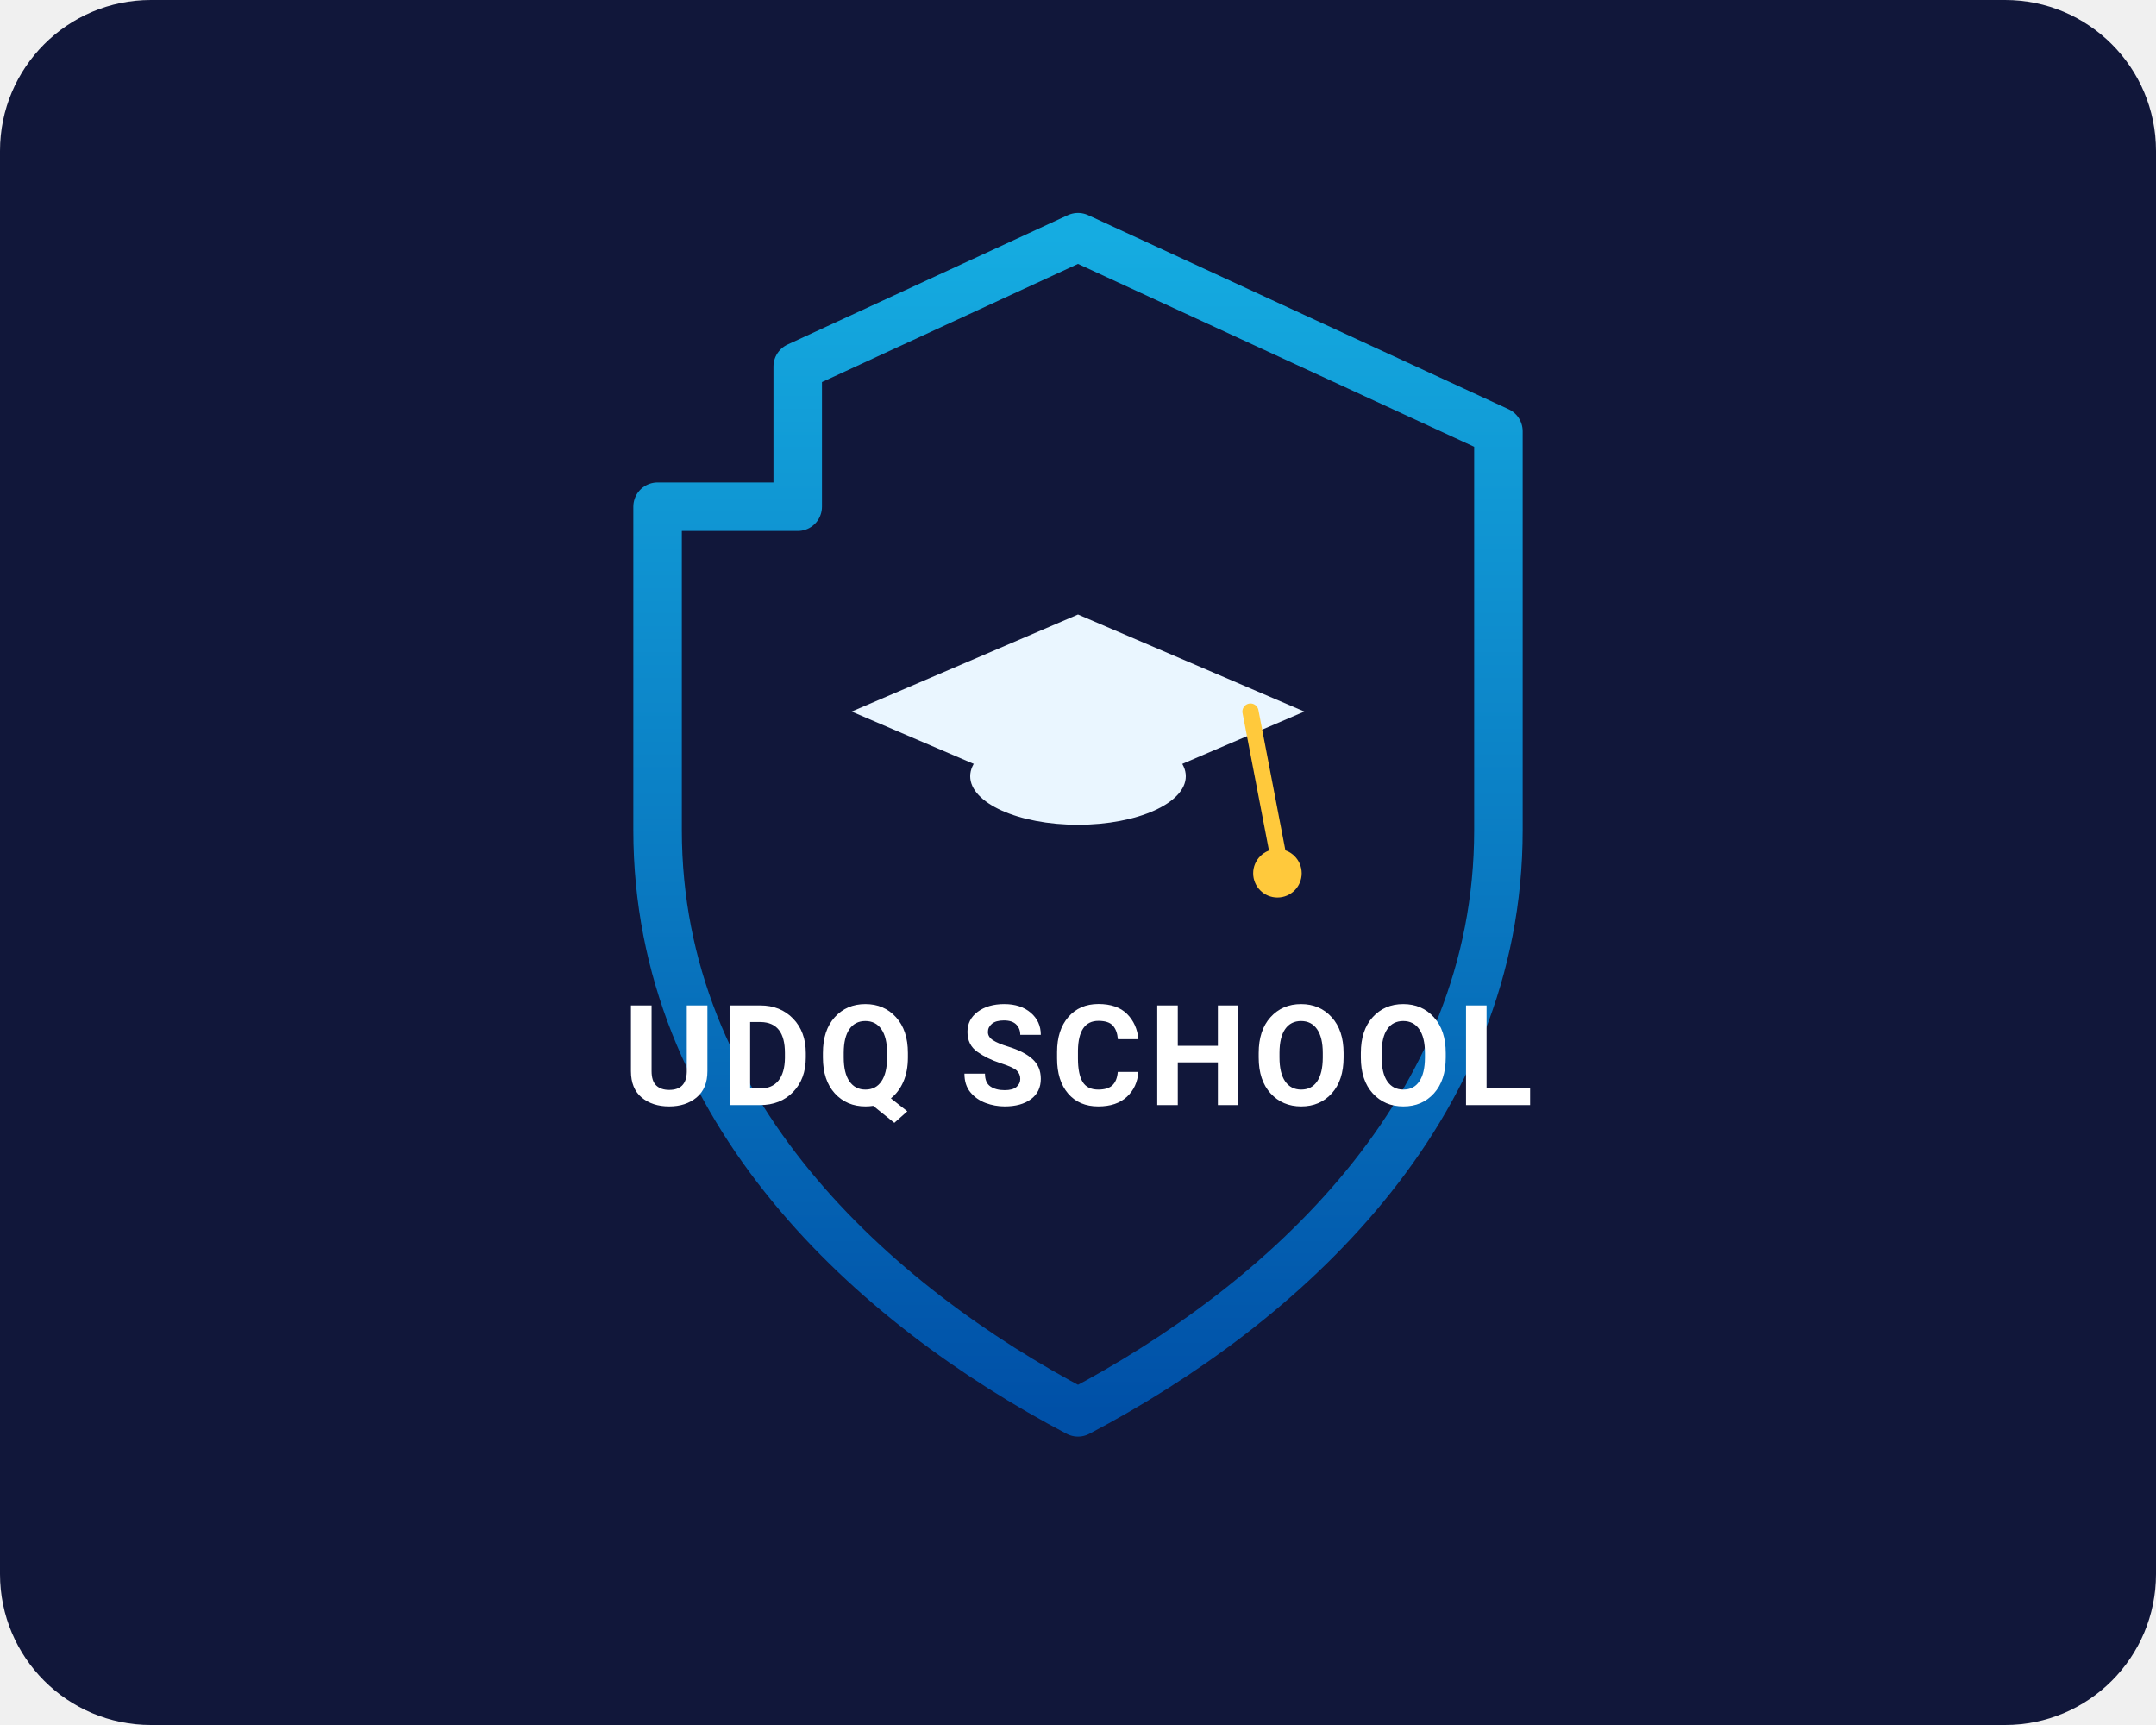
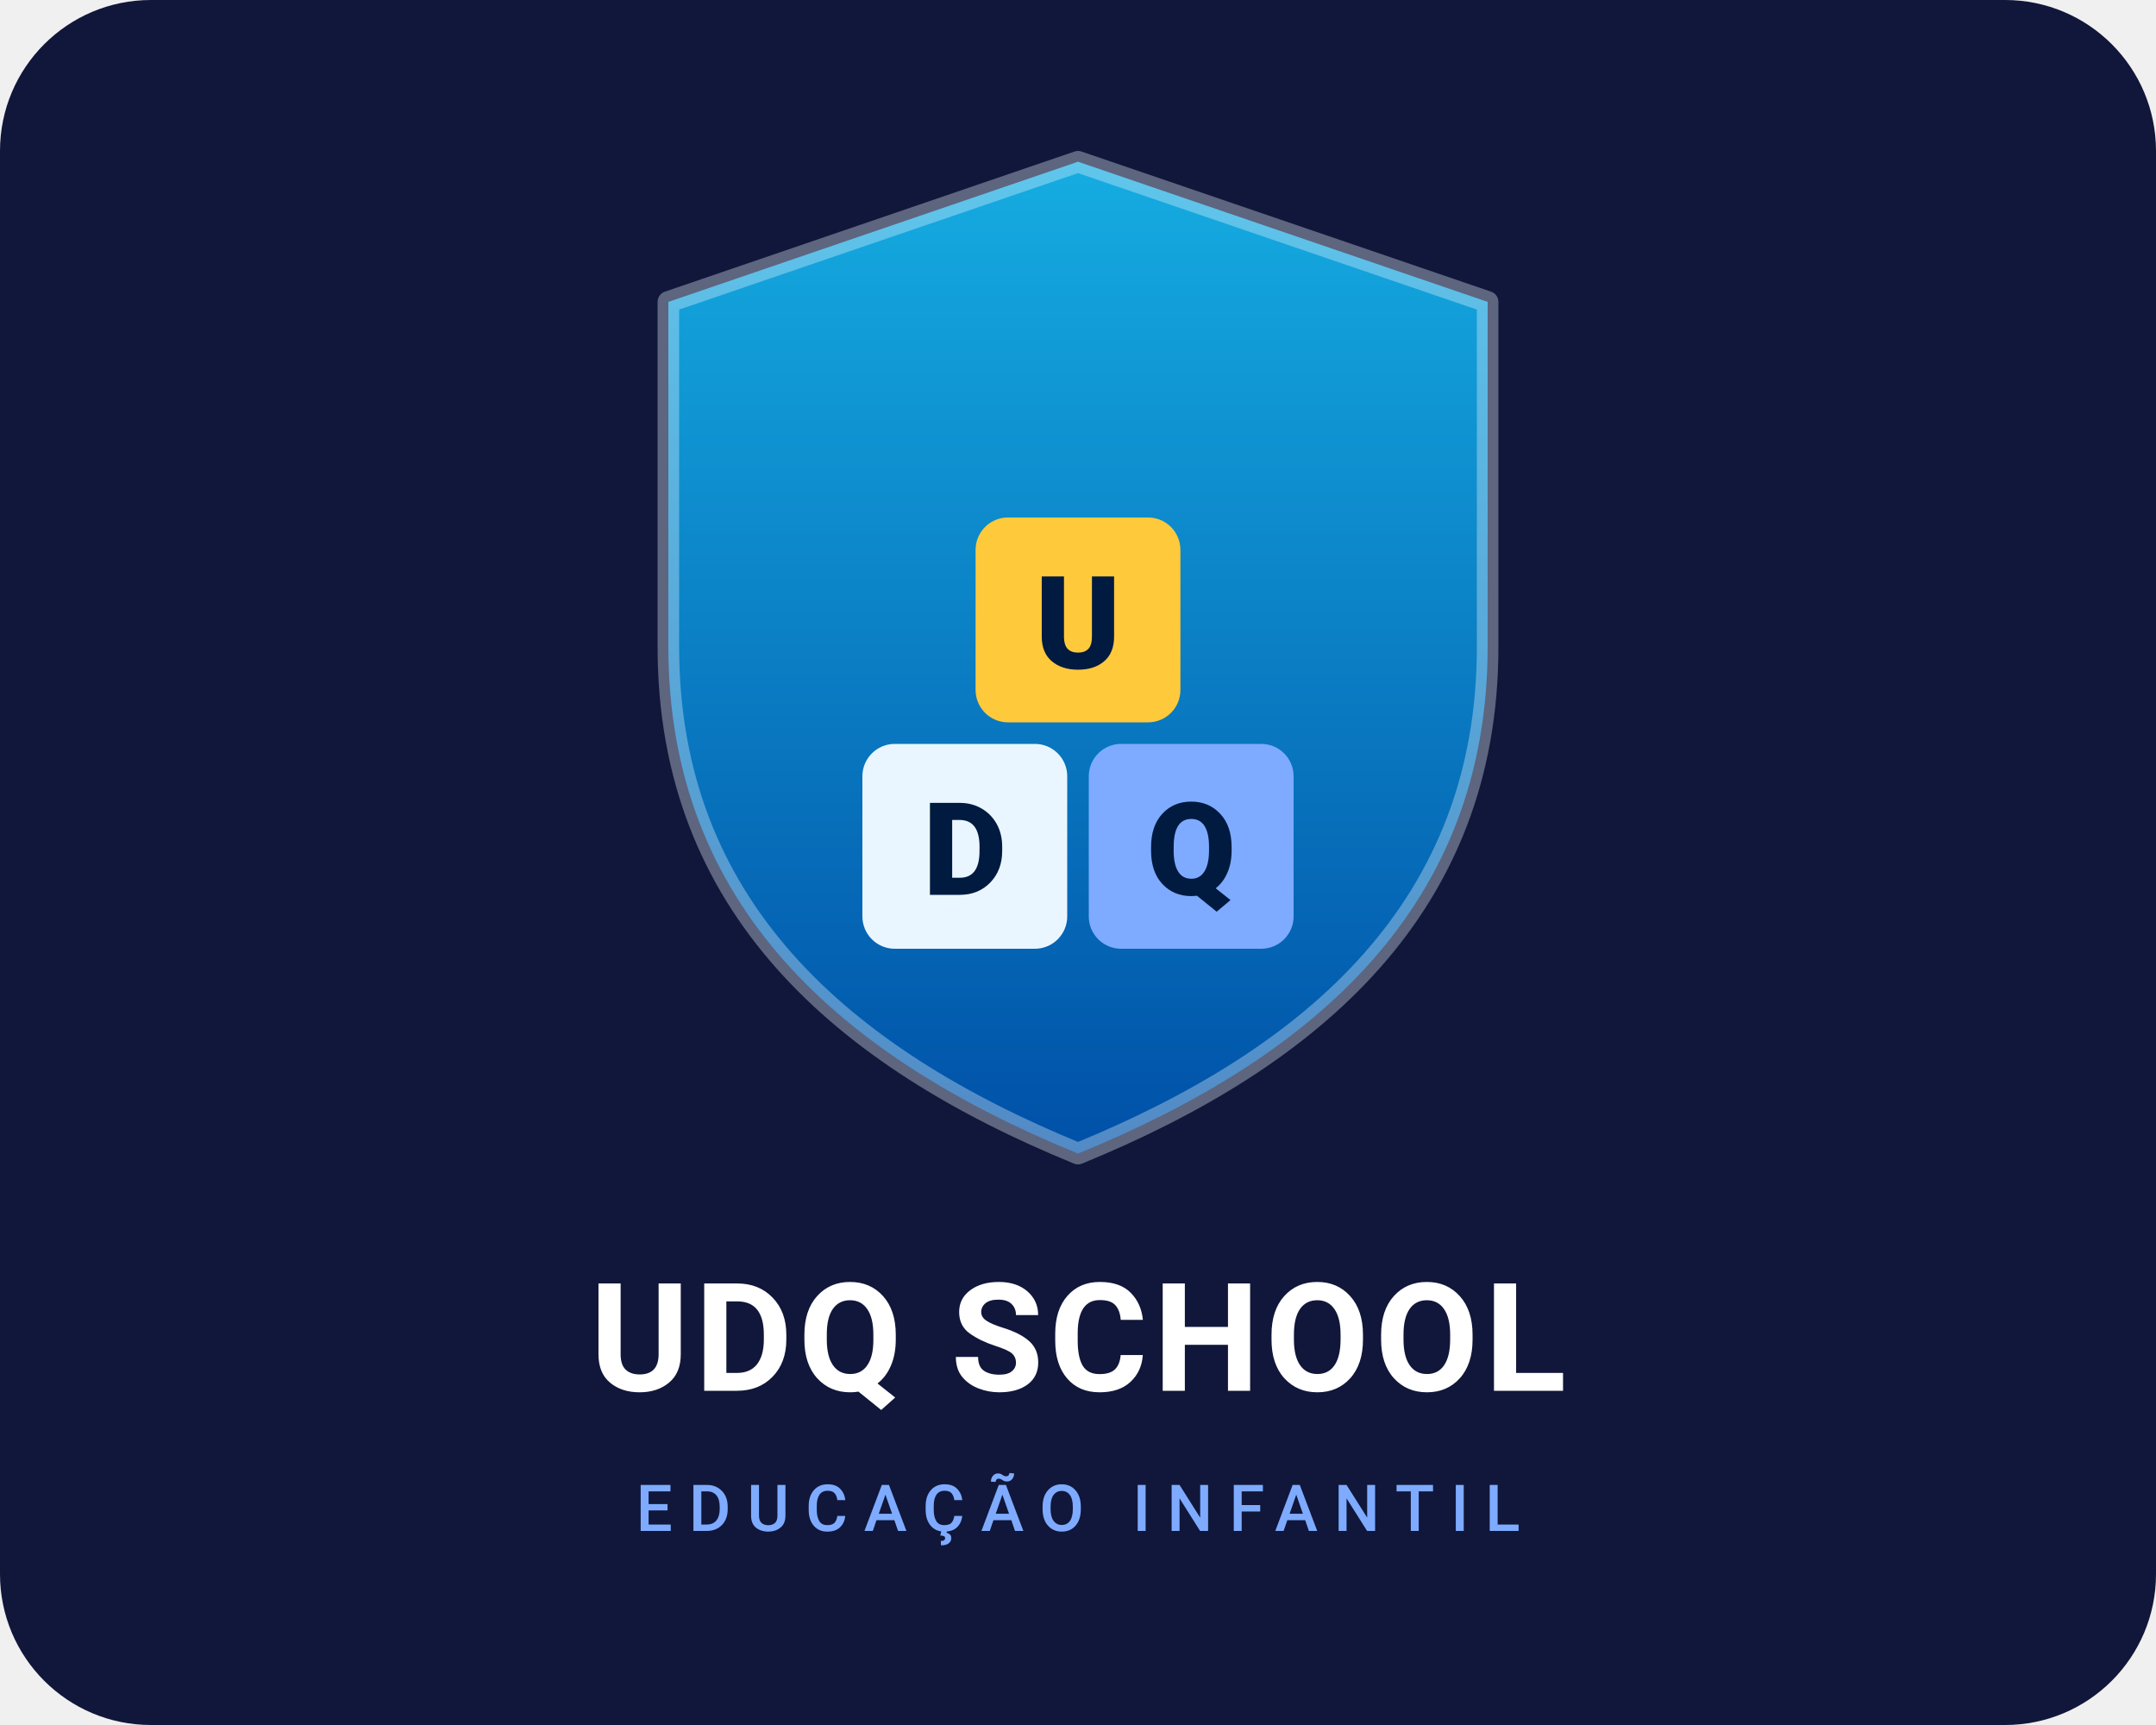
<svg xmlns="http://www.w3.org/2000/svg" width="400" height="320" viewBox="0 0 400 320" role="img" aria-labelledby="home-illustration-title">
  <defs>
    <linearGradient id="shieldGrad" x1="0" y1="0" x2="0" y2="1">
      <stop offset="0" stop-color="#15ACE1" />
      <stop offset="1" stop-color="#0050a7" />
    </linearGradient>
  </defs>
  <rect width="400" height="320" rx="28" fill="#11173a" />
-   <g transform="translate(100,36)" fill="none" stroke="url(#shieldGrad)" stroke-width="9" stroke-linejoin="round" stroke-linecap="round">
-     <path d="M100,8 L178,44 L178,118              C178,170 138,206 100,226              C62,206 22,170 22,118              L22,58 L48,58 L48,32 Z" />
+   <path d="M200,30 L276,56 V120 C276,168 244,196 200,214 C156,196 124,168 124,120 V56 Z" fill="url(#shieldGrad)" stroke="#eaf6ff" stroke-opacity="0.35" stroke-width="4" stroke-linejoin="round" />
+   <g font-family="Roboto, Helvetica, Arial, sans-serif" font-weight="800" font-size="24" text-anchor="middle" fill="#001a40">
+     <rect x="181" y="96" width="38" height="38" rx="6" fill="#ffc93c" />
+     <text x="200" y="124">U</text>
+     <rect x="160" y="138" width="38" height="38" rx="6" fill="#eaf6ff" />
+     <text x="179" y="166">D</text>
+     <rect x="202" y="138" width="38" height="38" rx="6" fill="#7eabff" />
+     <text x="221" y="166">Q</text>
  </g>
-   <g transform="translate(100,36)">
-     <polygon points="100,78 142,96 100,114 58,96" fill="#eaf6ff" />
-     <ellipse cx="100" cy="108" rx="20" ry="9" fill="#eaf6ff" />
-     <line x1="132" y1="96" x2="137" y2="122" stroke="#ffc93c" stroke-width="3" stroke-linecap="round" />
-     <circle cx="137" cy="126" r="4.5" fill="#ffc93c" />
-   </g>
-   <text x="200" y="205" text-anchor="middle" font-family="Roboto, Helvetica, Arial, sans-serif" font-weight="700" font-size="26" letter-spacing="1" fill="#ffffff">UDQ SCHOOL</text>
+   <text x="200" y="258" text-anchor="middle" font-family="Roboto, Helvetica, Arial, sans-serif" font-weight="700" font-size="28" letter-spacing="1" fill="#ffffff">UDQ SCHOOL</text>
+   <text x="200" y="284" text-anchor="middle" font-family="Roboto, Helvetica, Arial, sans-serif" font-weight="500" font-size="12" letter-spacing="3" fill="#7eabff">EDUCAÇÃO INFANTIL</text>
</svg>
